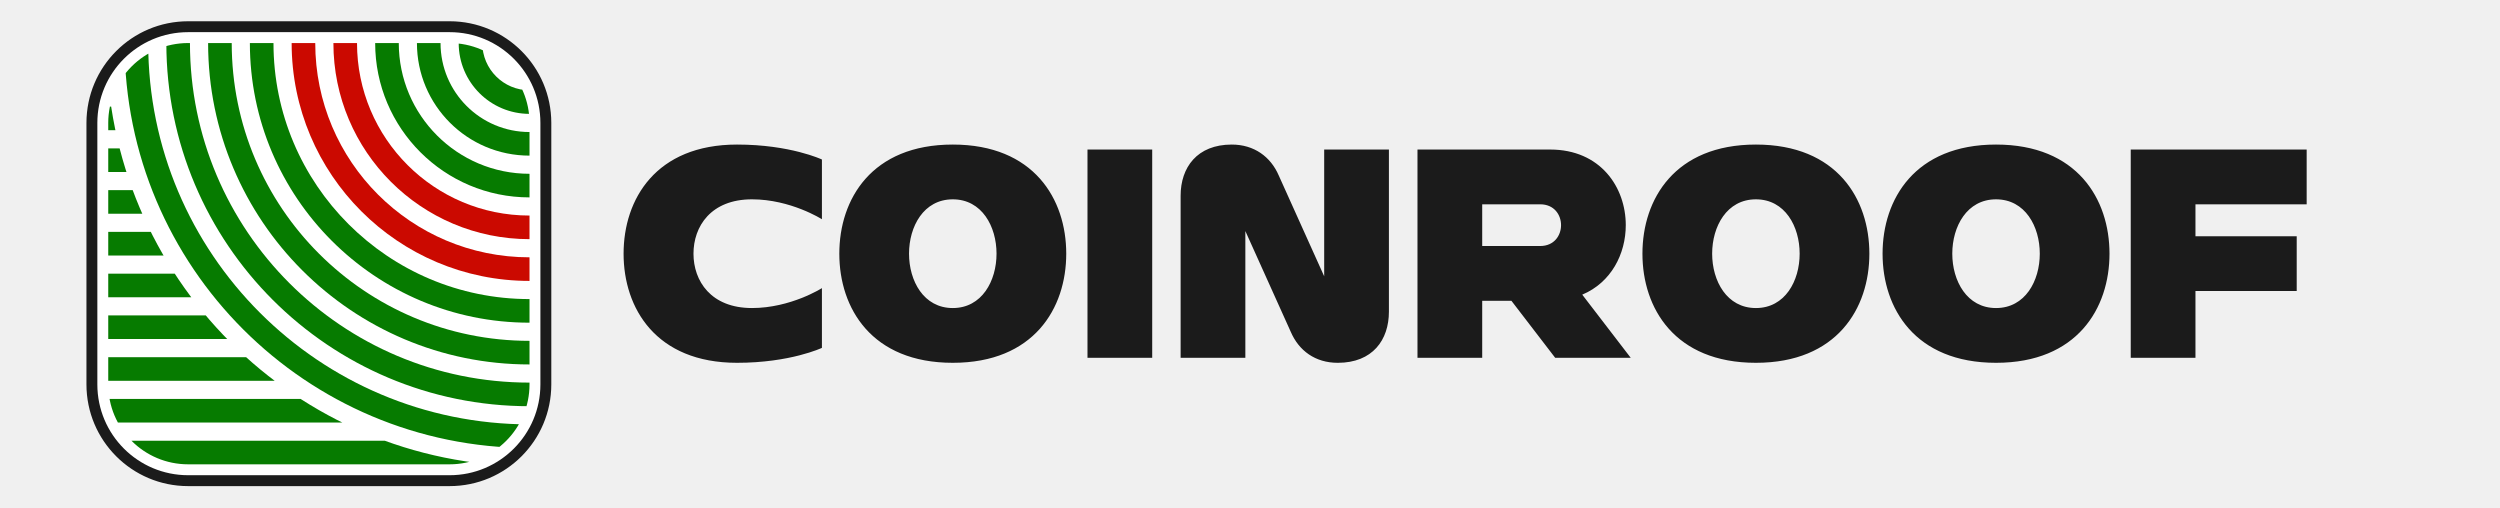
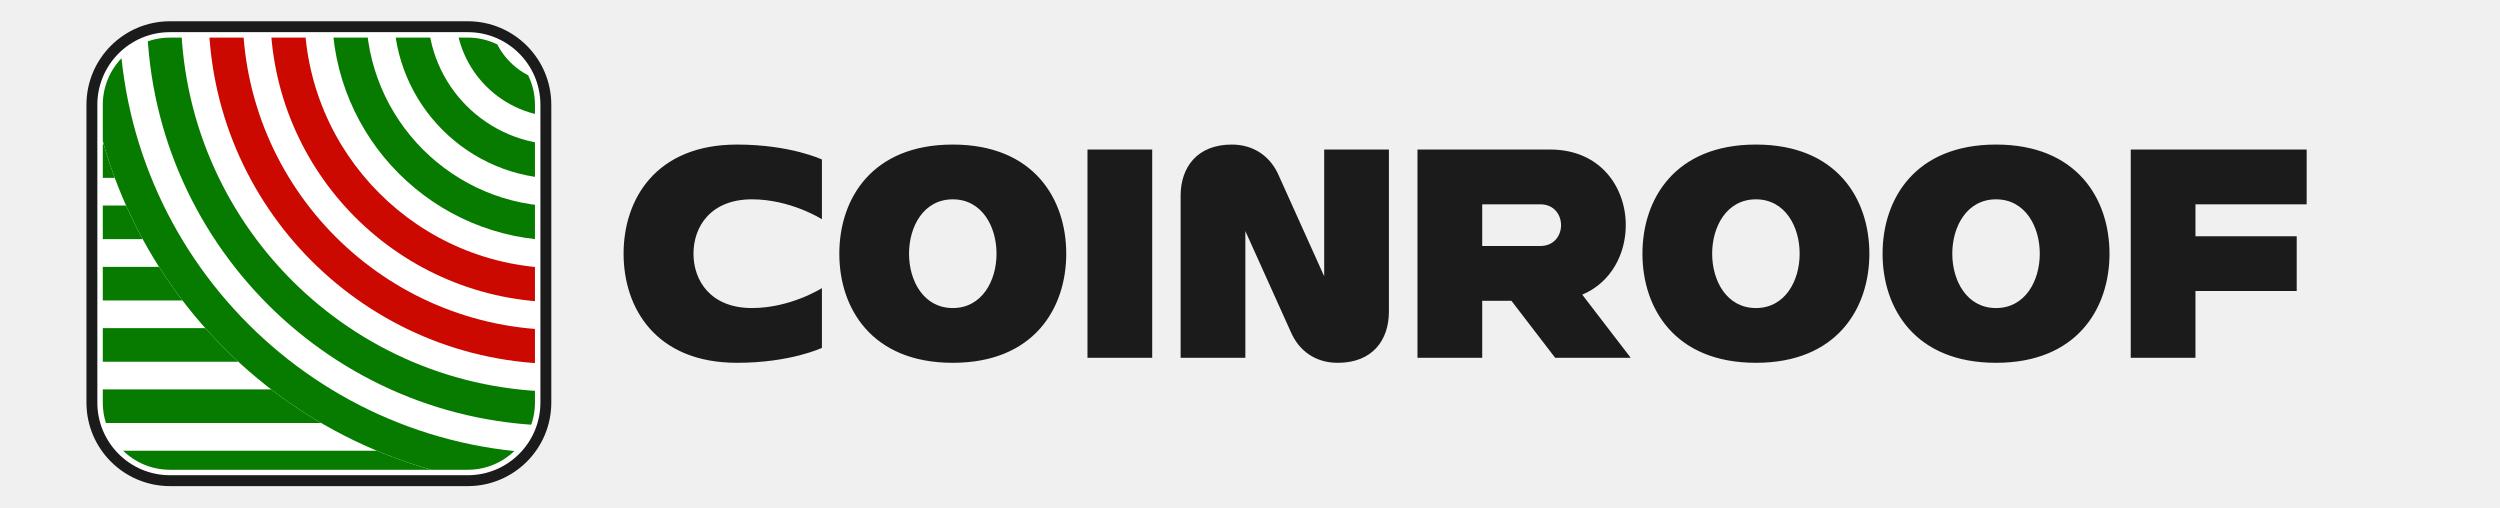
<svg xmlns="http://www.w3.org/2000/svg" viewBox="0 0 1764.0 358" role="img" aria-label="Coinroof">
  <defs>
    <clipPath id="crInner">
-       <rect x="12" y="12" width="232" height="232" rx="44" />
+       <rect x="9" y="9" width="238" height="238" rx="37" />
    </clipPath>
    <clipPath id="crOuter">
-       <path clip-rule="evenodd" d="M0 0 H256 V256 H0 Z M11 12 a233 233 0 1 0 466 0 a233 233 0 1 0 -466 0 Z" />
+       <path clip-rule="evenodd" d="M-64 -64 H320 V320 H-64 Z M-0.75 -5 a261.75 261.75 0 1 0 523.5 0 a261.75 261.75 0 1 0 -523.5 0 Z" />
    </clipPath>
  </defs>
  <g transform="translate(61,15) scale(1.28125)">
-     <rect x="3" y="3" width="250" height="250" rx="53" fill="#FFFFFF" stroke="#1B1B1B" stroke-width="6" />
+     <rect x="3" y="3" width="250" height="250" rx="43" fill="#FFFFFF" stroke="#1B1B1B" stroke-width="6" />
    <g clip-path="url(#crInner)">
-       <path fill="#067B00" fill-rule="evenodd" d="M205 12 a39 39 0 1 0 78 0 a39 39 0 1 0 -78 0 Z M218 12 a26 26 0 1 0 52 0 a26 26 0 1 0 -52 0 Z" />
-       <path fill="#067B00" fill-rule="evenodd" d="M182 12 a62 62 0 1 0 124 0 a62 62 0 1 0 -124 0 Z M195 12 a49 49 0 1 0 98 0 a49 49 0 1 0 -98 0 Z" />
-       <path fill="#067B00" fill-rule="evenodd" d="M159 12 a85 85 0 1 0 170 0 a85 85 0 1 0 -170 0 Z M172 12 a72 72 0 1 0 144 0 a72 72 0 1 0 -144 0 Z" />
-       <path fill="#CB0900" fill-rule="evenodd" d="M136 12 a108 108 0 1 0 216 0 a108 108 0 1 0 -216 0 Z M149 12 a95 95 0 1 0 190 0 a95 95 0 1 0 -190 0 Z" />
-       <path fill="#CB0900" fill-rule="evenodd" d="M113 12 a131 131 0 1 0 262 0 a131 131 0 1 0 -262 0 Z M126 12 a118 118 0 1 0 236 0 a118 118 0 1 0 -236 0 Z" />
-       <path fill="#067B00" fill-rule="evenodd" d="M90 12 a154 154 0 1 0 308 0 a154 154 0 1 0 -308 0 Z M103 12 a141 141 0 1 0 282 0 a141 141 0 1 0 -282 0 Z" />
-       <path fill="#067B00" fill-rule="evenodd" d="M67 12 a177 177 0 1 0 354 0 a177 177 0 1 0 -354 0 Z M80 12 a164 164 0 1 0 328 0 a164 164 0 1 0 -328 0 Z" />
-       <path fill="#067B00" fill-rule="evenodd" d="M44 12 a200 200 0 1 0 400 0 a200 200 0 1 0 -400 0 Z M57 12 a187 187 0 1 0 374 0 a187 187 0 1 0 -374 0 Z" />
-       <path fill="#067B00" fill-rule="evenodd" d="M21 12 a223 223 0 1 0 446 0 a223 223 0 1 0 -446 0 Z M34 12 a210 210 0 1 0 420 0 a210 210 0 1 0 -420 0 Z" />
+       <path fill="#067B00" fill-rule="evenodd" d="M203.25 -5 a57.75 57.75 0 1 0 115.5 0 a57.75 57.75 0 1 0 -115.5 0 Z M222 -5 a39 39 0 1 0 78 0 a39 39 0 1 0 -78 0 Z" />
+       <path fill="#067B00" fill-rule="evenodd" d="M169.25 -5 a91.75 91.75 0 1 0 183.5 0 a91.75 91.75 0 1 0 -183.5 0 Z M188.0 -5 a73.0 73.0 0 1 0 146.0 0 a73.0 73.0 0 1 0 -146.0 0 Z" />
+       <path fill="#067B00" fill-rule="evenodd" d="M135.25 -5 a125.75 125.75 0 1 0 251.5 0 a125.75 125.75 0 1 0 -251.5 0 Z M154.0 -5 a107.0 107.0 0 1 0 214.0 0 a107.0 107.0 0 1 0 -214.0 0 Z" />
+       <path fill="#CB0900" fill-rule="evenodd" d="M101.25 -5 a159.75 159.75 0 1 0 319.5 0 a159.75 159.75 0 1 0 -319.5 0 Z M120.0 -5 a141.0 141.0 0 1 0 282.0 0 a141.0 141.0 0 1 0 -282.0 0 Z" />
+       <path fill="#CB0900" fill-rule="evenodd" d="M67.25 -5 a193.75 193.75 0 1 0 387.5 0 a193.75 193.75 0 1 0 -387.5 0 Z M86.0 -5 a175.0 175.0 0 1 0 350.0 0 a175.0 175.0 0 1 0 -350.0 0 Z" />
+       <path fill="#067B00" fill-rule="evenodd" d="M33.25 -5 a227.75 227.75 0 1 0 455.5 0 a227.75 227.75 0 1 0 -455.5 0 Z M52.0 -5 a209.0 209.0 0 1 0 418.0 0 a209.0 209.0 0 1 0 -418.0 0 Z" />
+       <path fill="#067B00" fill-rule="evenodd" d="M-0.75 -5 a261.75 261.75 0 1 0 523.5 0 a261.75 261.75 0 1 0 -523.5 0 Z M18.0 -5 a243.0 243.0 0 1 0 486.0 0 a243.0 243.0 0 1 0 -486.0 0 Z" />
      <g clip-path="url(#crOuter)">
-         <rect x="0" y="231" width="256" height="13" fill="#067B00" />
-         <rect x="0" y="208" width="256" height="13" fill="#067B00" />
-         <rect x="0" y="185" width="256" height="13" fill="#067B00" />
-         <rect x="0" y="162" width="256" height="13" fill="#067B00" />
-         <rect x="0" y="139" width="256" height="13" fill="#067B00" />
-         <rect x="0" y="116" width="256" height="13" fill="#067B00" />
-         <rect x="0" y="93" width="256" height="13" fill="#067B00" />
-         <rect x="0" y="70" width="256" height="13" fill="#067B00" />
-         <rect x="0" y="47" width="256" height="13" fill="#067B00" />
-         <rect x="0" y="24" width="256" height="13" fill="#067B00" />
+         <rect x="0" y="-33.50" width="256" height="18.5" fill="#067B00" />
+         <rect x="0" y="0.25" width="256" height="18.5" fill="#067B00" />
+         <rect x="0" y="34.00" width="256" height="18.5" fill="#067B00" />
+         <rect x="0" y="67.75" width="256" height="18.5" fill="#067B00" />
+         <rect x="0" y="101.50" width="256" height="18.5" fill="#067B00" />
+         <rect x="0" y="135.25" width="256" height="18.5" fill="#067B00" />
+         <rect x="0" y="169.00" width="256" height="18.5" fill="#067B00" />
+         <rect x="0" y="202.75" width="256" height="18.5" fill="#067B00" />
+         <rect x="0" y="236.50" width="256" height="18.5" fill="#067B00" />
      </g>
    </g>
  </g>
  <path fill="#1B1B1B" transform="translate(440,102.00) scale(0.20996) translate(-22.0,716.7314)" d="M22.0 -350.004C22.0 -166.632 130.678 16.723 403.317 16.723C582.456 16.723 688.54 -33.475 688.54 -33.475V-234.265C688.54 -234.265 583.61 -167.335 453.515 -167.335C315.069 -167.335 256.907 -258.678 256.907 -350.004C256.907 -441.347 315.069 -532.673 453.515 -532.673C583.61 -532.673 688.54 -465.743 688.54 -465.743V-666.533C688.54 -666.533 582.473 -716.73 403.317 -716.73C130.678 -716.73 22.0 -533.358 22.0 -350.004Z M1128.317 -716.73C855.678 -716.73 747.0 -533.358 747.0 -350.004C747.0 -166.649 855.678 16.723 1128.317 16.723C1400.957 16.723 1509.635 -166.649 1509.635 -350.004C1509.635 -533.358 1400.957 -716.73 1128.317 -716.73ZM1128.317 -167.318C1030.298 -167.318 981.288 -258.661 981.288 -349.987C981.288 -441.313 1030.298 -532.656 1128.317 -532.656C1226.337 -532.656 1275.347 -441.313 1275.347 -349.987C1275.347 -258.661 1226.337 -167.318 1128.317 -167.318Z M1798.522 0.007V-699.998H1581.0V0.007Z M2376.482 -273.955 2223.832 -612.672C2196.726 -675.804 2140.822 -716.731 2065.895 -716.731C1949.252 -716.731 1894.001 -639.778 1894.001 -544.838V0.007H2111.523V-426.02L2264.174 -87.32C2291.297 -24.188 2346.246 16.739 2422.111 16.739C2539.306 16.739 2594.004 -60.214 2594.004 -155.154V-699.999H2376.481Z M3390.005 -445.864C3390.005 -572.931 3305.288 -699.997 3135.871 -699.997H2690.0V0.008H2907.522V-191.714H3005.676L3152.872 0.008H3406.738L3243.73 -212.312C3341.164 -253.256 3390.005 -349.502 3390.005 -445.864ZM2907.523 -515.939H3102.407C3149.124 -515.939 3172.482 -480.901 3172.482 -445.863C3172.482 -410.825 3149.124 -375.787 3102.407 -375.787H2907.523Z M3827.317 -716.73C3554.678 -716.73 3446.0 -533.358 3446.0 -350.004C3446.0 -166.649 3554.678 16.723 3827.317 16.723C4099.957 16.723 4208.635 -166.649 4208.635 -350.004C4208.635 -533.358 4099.957 -716.73 3827.317 -716.73ZM3827.317 -167.318C3729.298 -167.318 3680.288 -258.661 3680.288 -349.987C3680.288 -441.313 3729.298 -532.656 3827.317 -532.656C3925.337 -532.656 3974.347 -441.313 3974.347 -349.987C3974.347 -258.661 3925.337 -167.318 3827.317 -167.318Z M4634.317 -716.73C4361.678 -716.73 4253.0 -533.358 4253.0 -350.004C4253.0 -166.649 4361.678 16.723 4634.317 16.723C4906.957 16.723 5015.635 -166.649 5015.635 -350.004C5015.635 -533.358 4906.957 -716.73 4634.317 -716.73ZM4634.317 -167.318C4536.298 -167.318 4487.288 -258.661 4487.288 -349.987C4487.288 -441.313 4536.298 -532.656 4634.317 -532.656C4732.337 -532.656 4781.347 -441.313 4781.347 -349.987C4781.347 -258.661 4732.337 -167.318 4634.317 -167.318Z M5087.0 -699.998V0.007H5304.522V-224.51H5644.778V-408.567H5304.522V-515.94H5678.243V-699.998Z" />
</svg>
